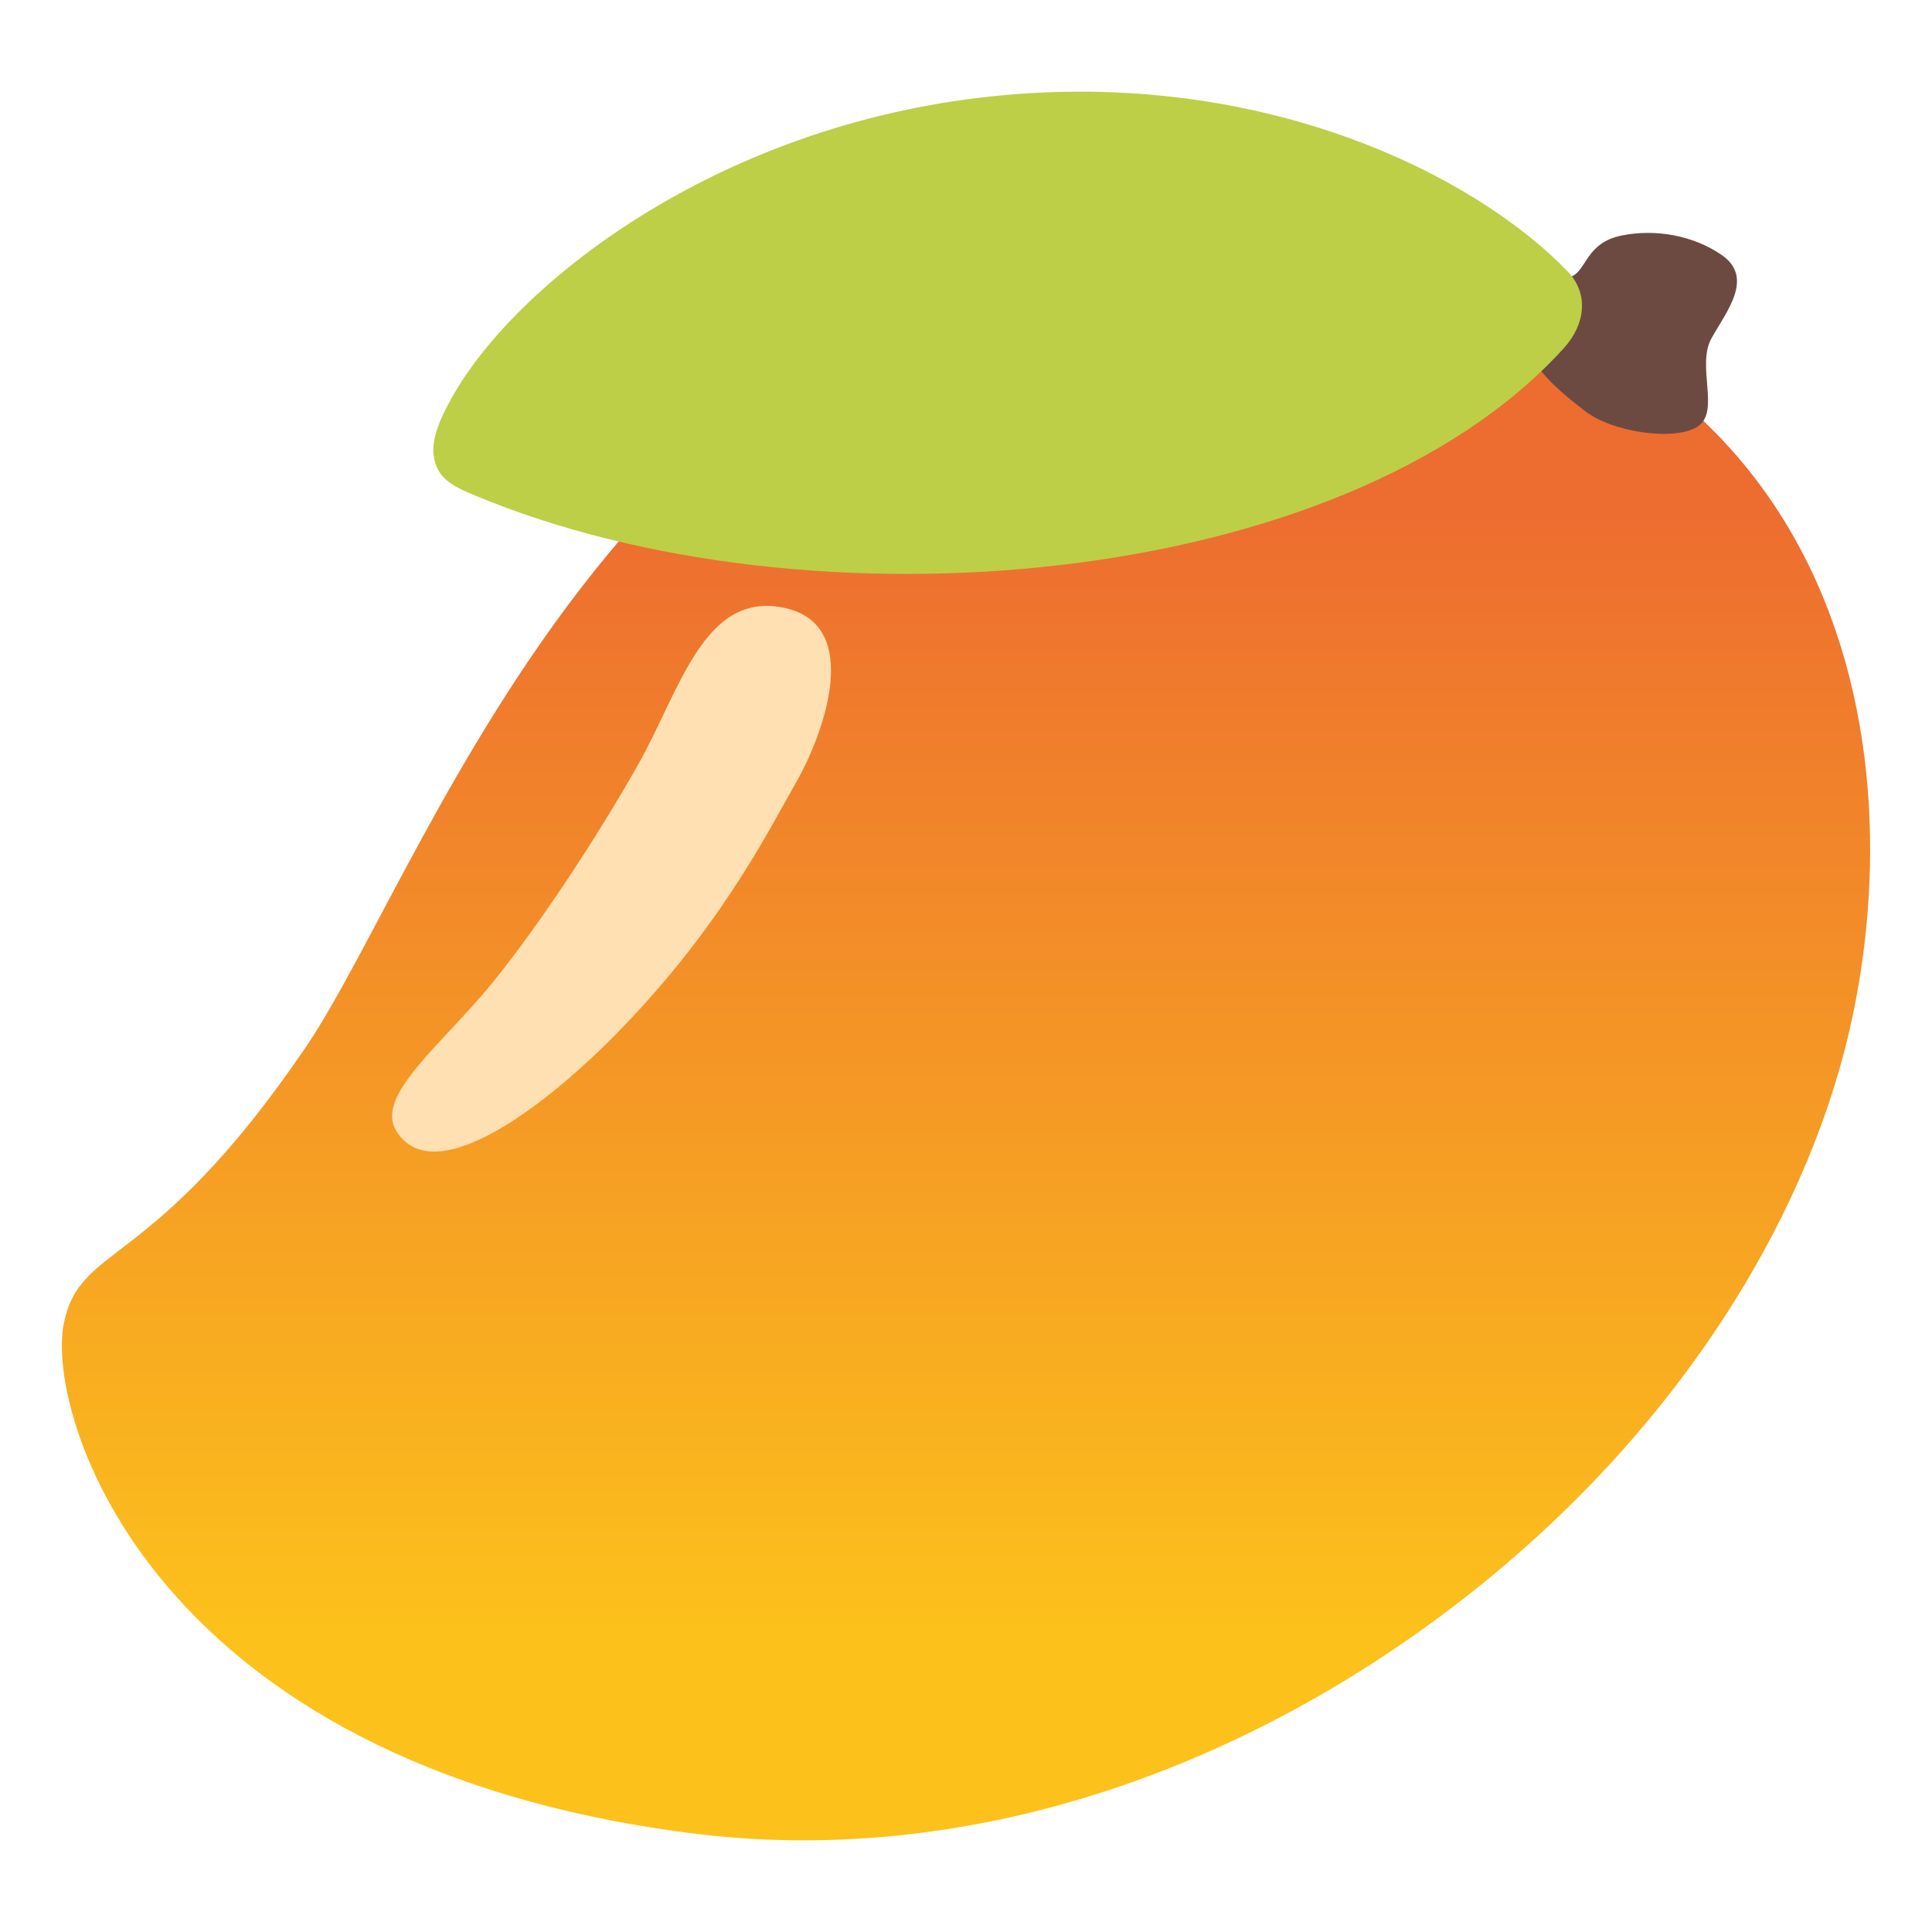
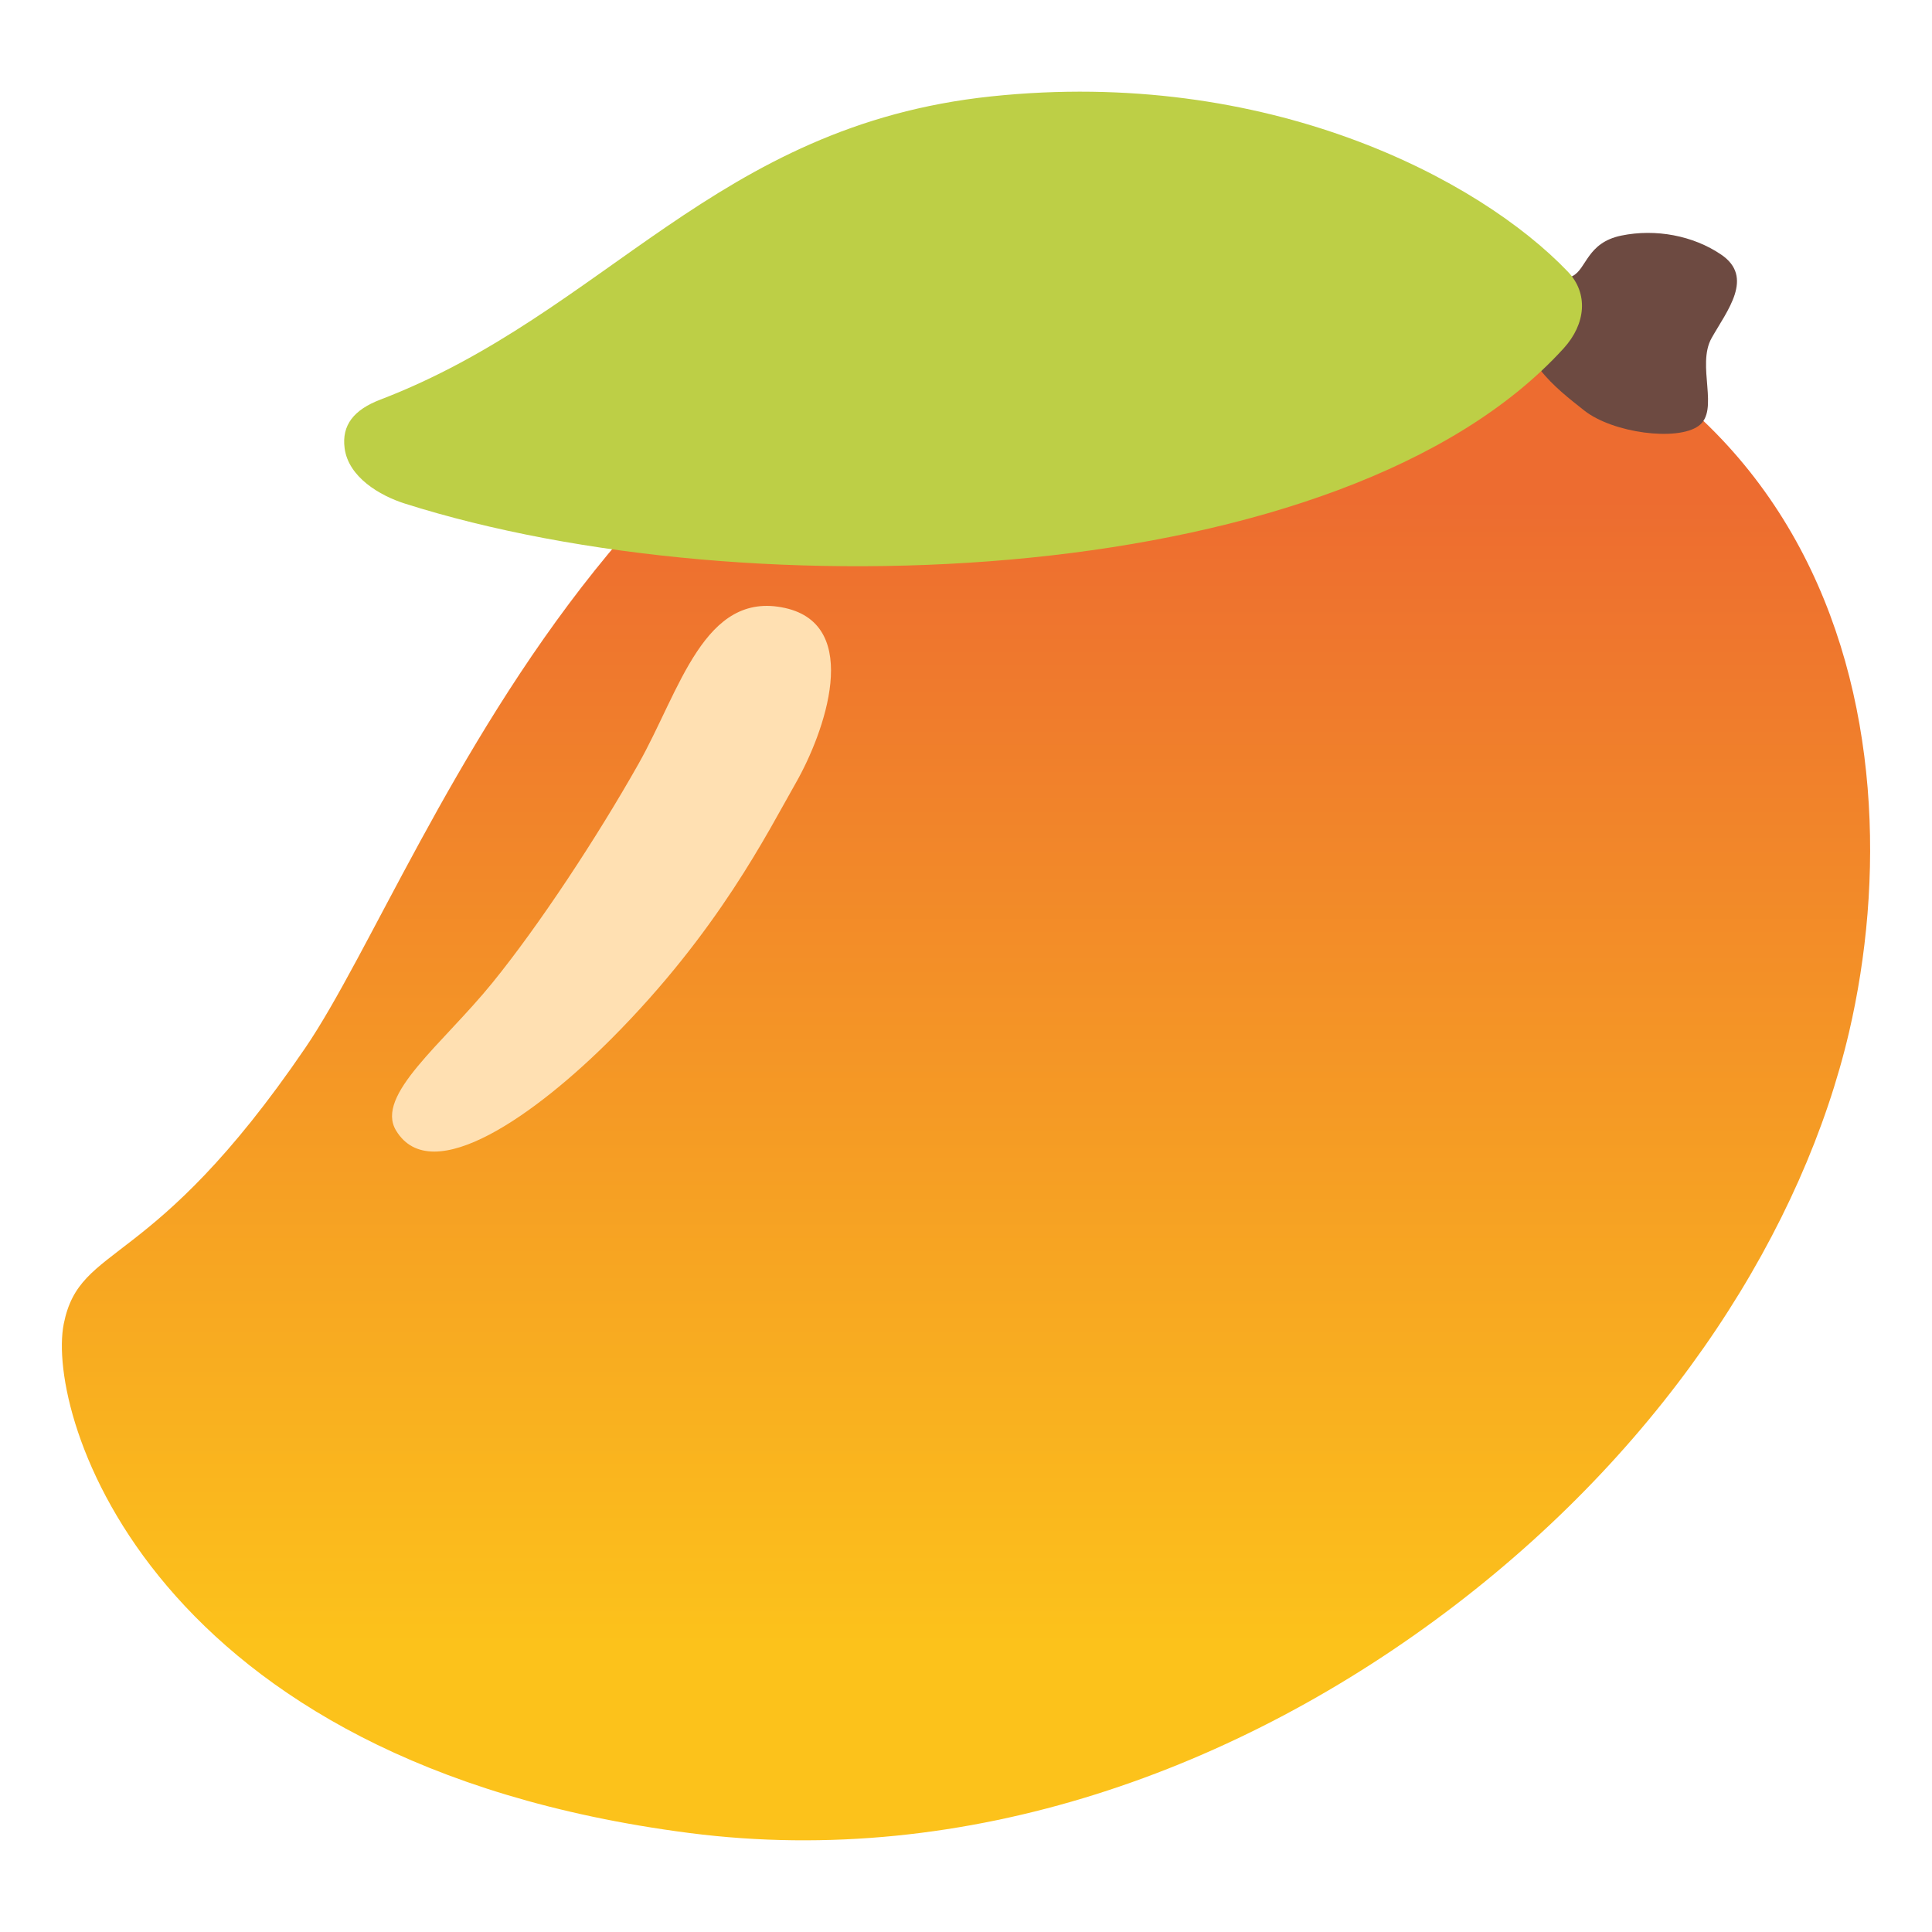
<svg xmlns="http://www.w3.org/2000/svg" xmlns:xlink="http://www.w3.org/1999/xlink" width="100%" height="100%" viewBox="0 0 128 128" version="1.1" xml:space="preserve" style="fill-rule:evenodd;clip-rule:evenodd;stroke-linejoin:round;stroke-miterlimit:2;" id="svg10044">
  <g id="g12184" transform="translate(0.1950997,-1.727901)">
    <path id="path16812" d="m 4.03,89.43 c -1.2,6.01 5.66,29.12 41.45,33.74 18.39,2.37 36.45,-4.16 50.75,-15.11 C 110.53,97.11 119.3,83 122.31,70.11 c 4.63,-19.85 -0.69,-49.82 -40.06,-51.59 -40.26,-1.81 -53.79,40.28 -62.23,52.65 -10.16,14.91 -14.9,12.83 -15.99,18.26 z" style="fill:url(#linearGradient10565);fill-opacity:1;fill-rule:nonzero" />
    <path id="path16816" d="m 26.04,76.62 c 2.36,3.93 9.35,-1.14 14.27,-6.07 7.1,-7.12 10.33,-13.64 12.22,-16.95 1.89,-3.31 4.45,-10.44 -0.71,-11.59 -5.37,-1.19 -6.96,5.45 -9.72,10.34 -2.76,4.89 -6.6,10.71 -9.68,14.5 -3.27,4.03 -7.78,7.44 -6.38,9.77 z" style="fill:#ffe0b2;fill-rule:nonzero" />
    <path id="path16818" d="m 100.828,22.387 c -0.68,2.97 2.05,5.05 3.94,6.54 1.89,1.49 6.15,2.05 7.57,1.02 1.42,-1.02 -0.16,-4.02 0.87,-5.83 1.02,-1.81 2.84,-4.02 0.63,-5.52 -1.85,-1.26 -4.34,-1.73 -6.62,-1.26 -2.28,0.47 -2.29,2.21 -3.23,2.68 -0.96,0.48 -2.93,1.35 -3.16,2.37 z" style="fill:#6d4a41;fill-rule:nonzero" />
-     <path id="path10932" style="fill:#bdcf46;stroke-width:1" d="m 29.666,28.206 c -0.51,0.933 -1.305,2.453 -1.127,3.72 0.209,1.492 1.21,1.99 2.755,2.635 22.054,9.21 57.536,6.29 72.113,-9.76 1.466,-1.614 1.651,-3.634 0.272,-5.075 C 97.807,13.585 83.789,6.183 65.478,8.114 47.167,10.045 33.801,20.636 29.666,28.206 Z" />
+     <path id="path10932" style="fill:#bdcf46;stroke-width:1" d="m 24.999,28.206 c -1.75,0.67 -2.564,1.686 -2.362,3.219 0.253,1.915 2.327,3.139 3.989,3.666 22.782,7.224 62.203,5.759 76.78,-10.29 1.466,-1.614 1.651,-3.634 0.272,-5.075 C 97.807,13.585 83.789,6.183 65.478,8.114 47.167,10.045 39.968,22.47 24.999,28.206 Z" />
  </g>
  <defs id="defs10042">
    <linearGradient id="linearGradient10563">
      <stop style="stop-color:#ed6c30;stop-opacity:1;" offset="0" id="stop10559" />
      <stop style="stop-color:#fcc21b;stop-opacity:1;" offset="1" id="stop10561" />
    </linearGradient>
    <radialGradient id="_Radial1" cx="0" cy="0" r="1" gradientUnits="userSpaceOnUse" gradientTransform="matrix(183.963,0,0,183.963,75.4235,-61.6127)">
      <stop offset="0" style="stop-color:rgb(216,76,22);stop-opacity:1" id="stop10033" />
      <stop offset="1" style="stop-color:rgb(255,202,39);stop-opacity:1" id="stop10039" />
    </radialGradient>
    <linearGradient xlink:href="#linearGradient10563" id="linearGradient10565" x1="100.079" y1="71.059" x2="24.187" y2="71.059" gradientUnits="userSpaceOnUse" gradientTransform="rotate(-90,63.8049,71.05892)" />
  </defs>
</svg>
